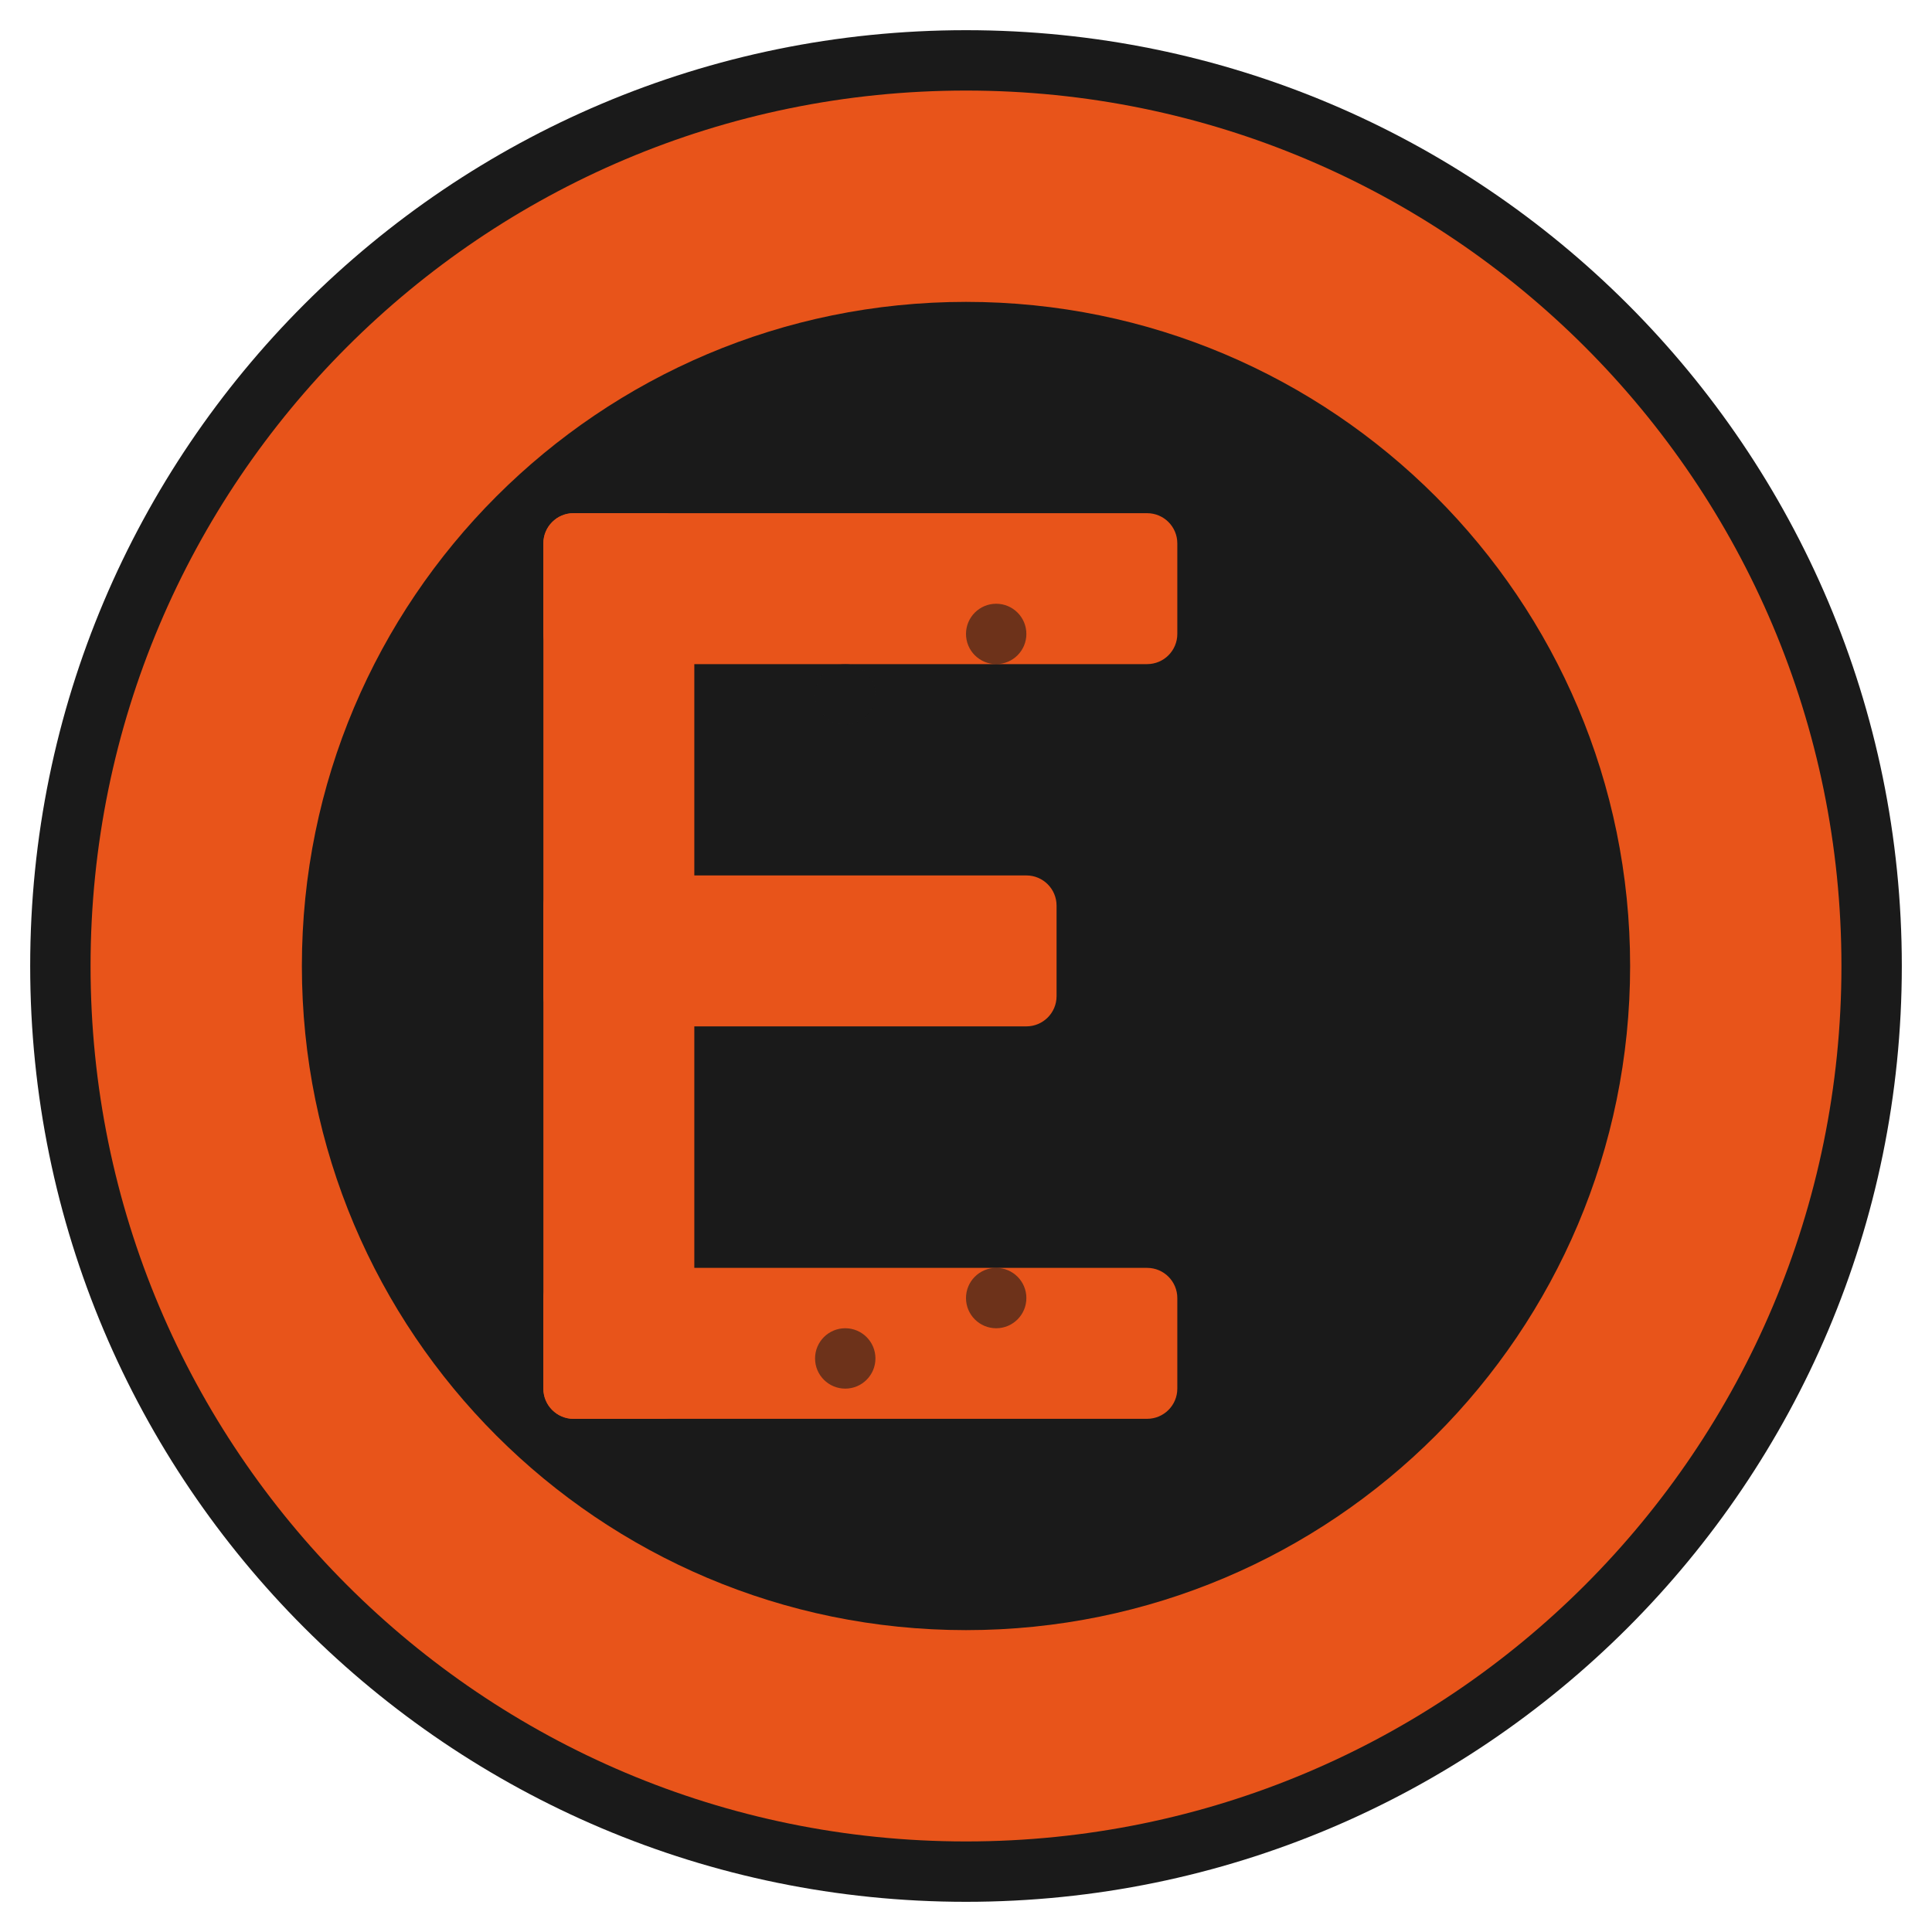
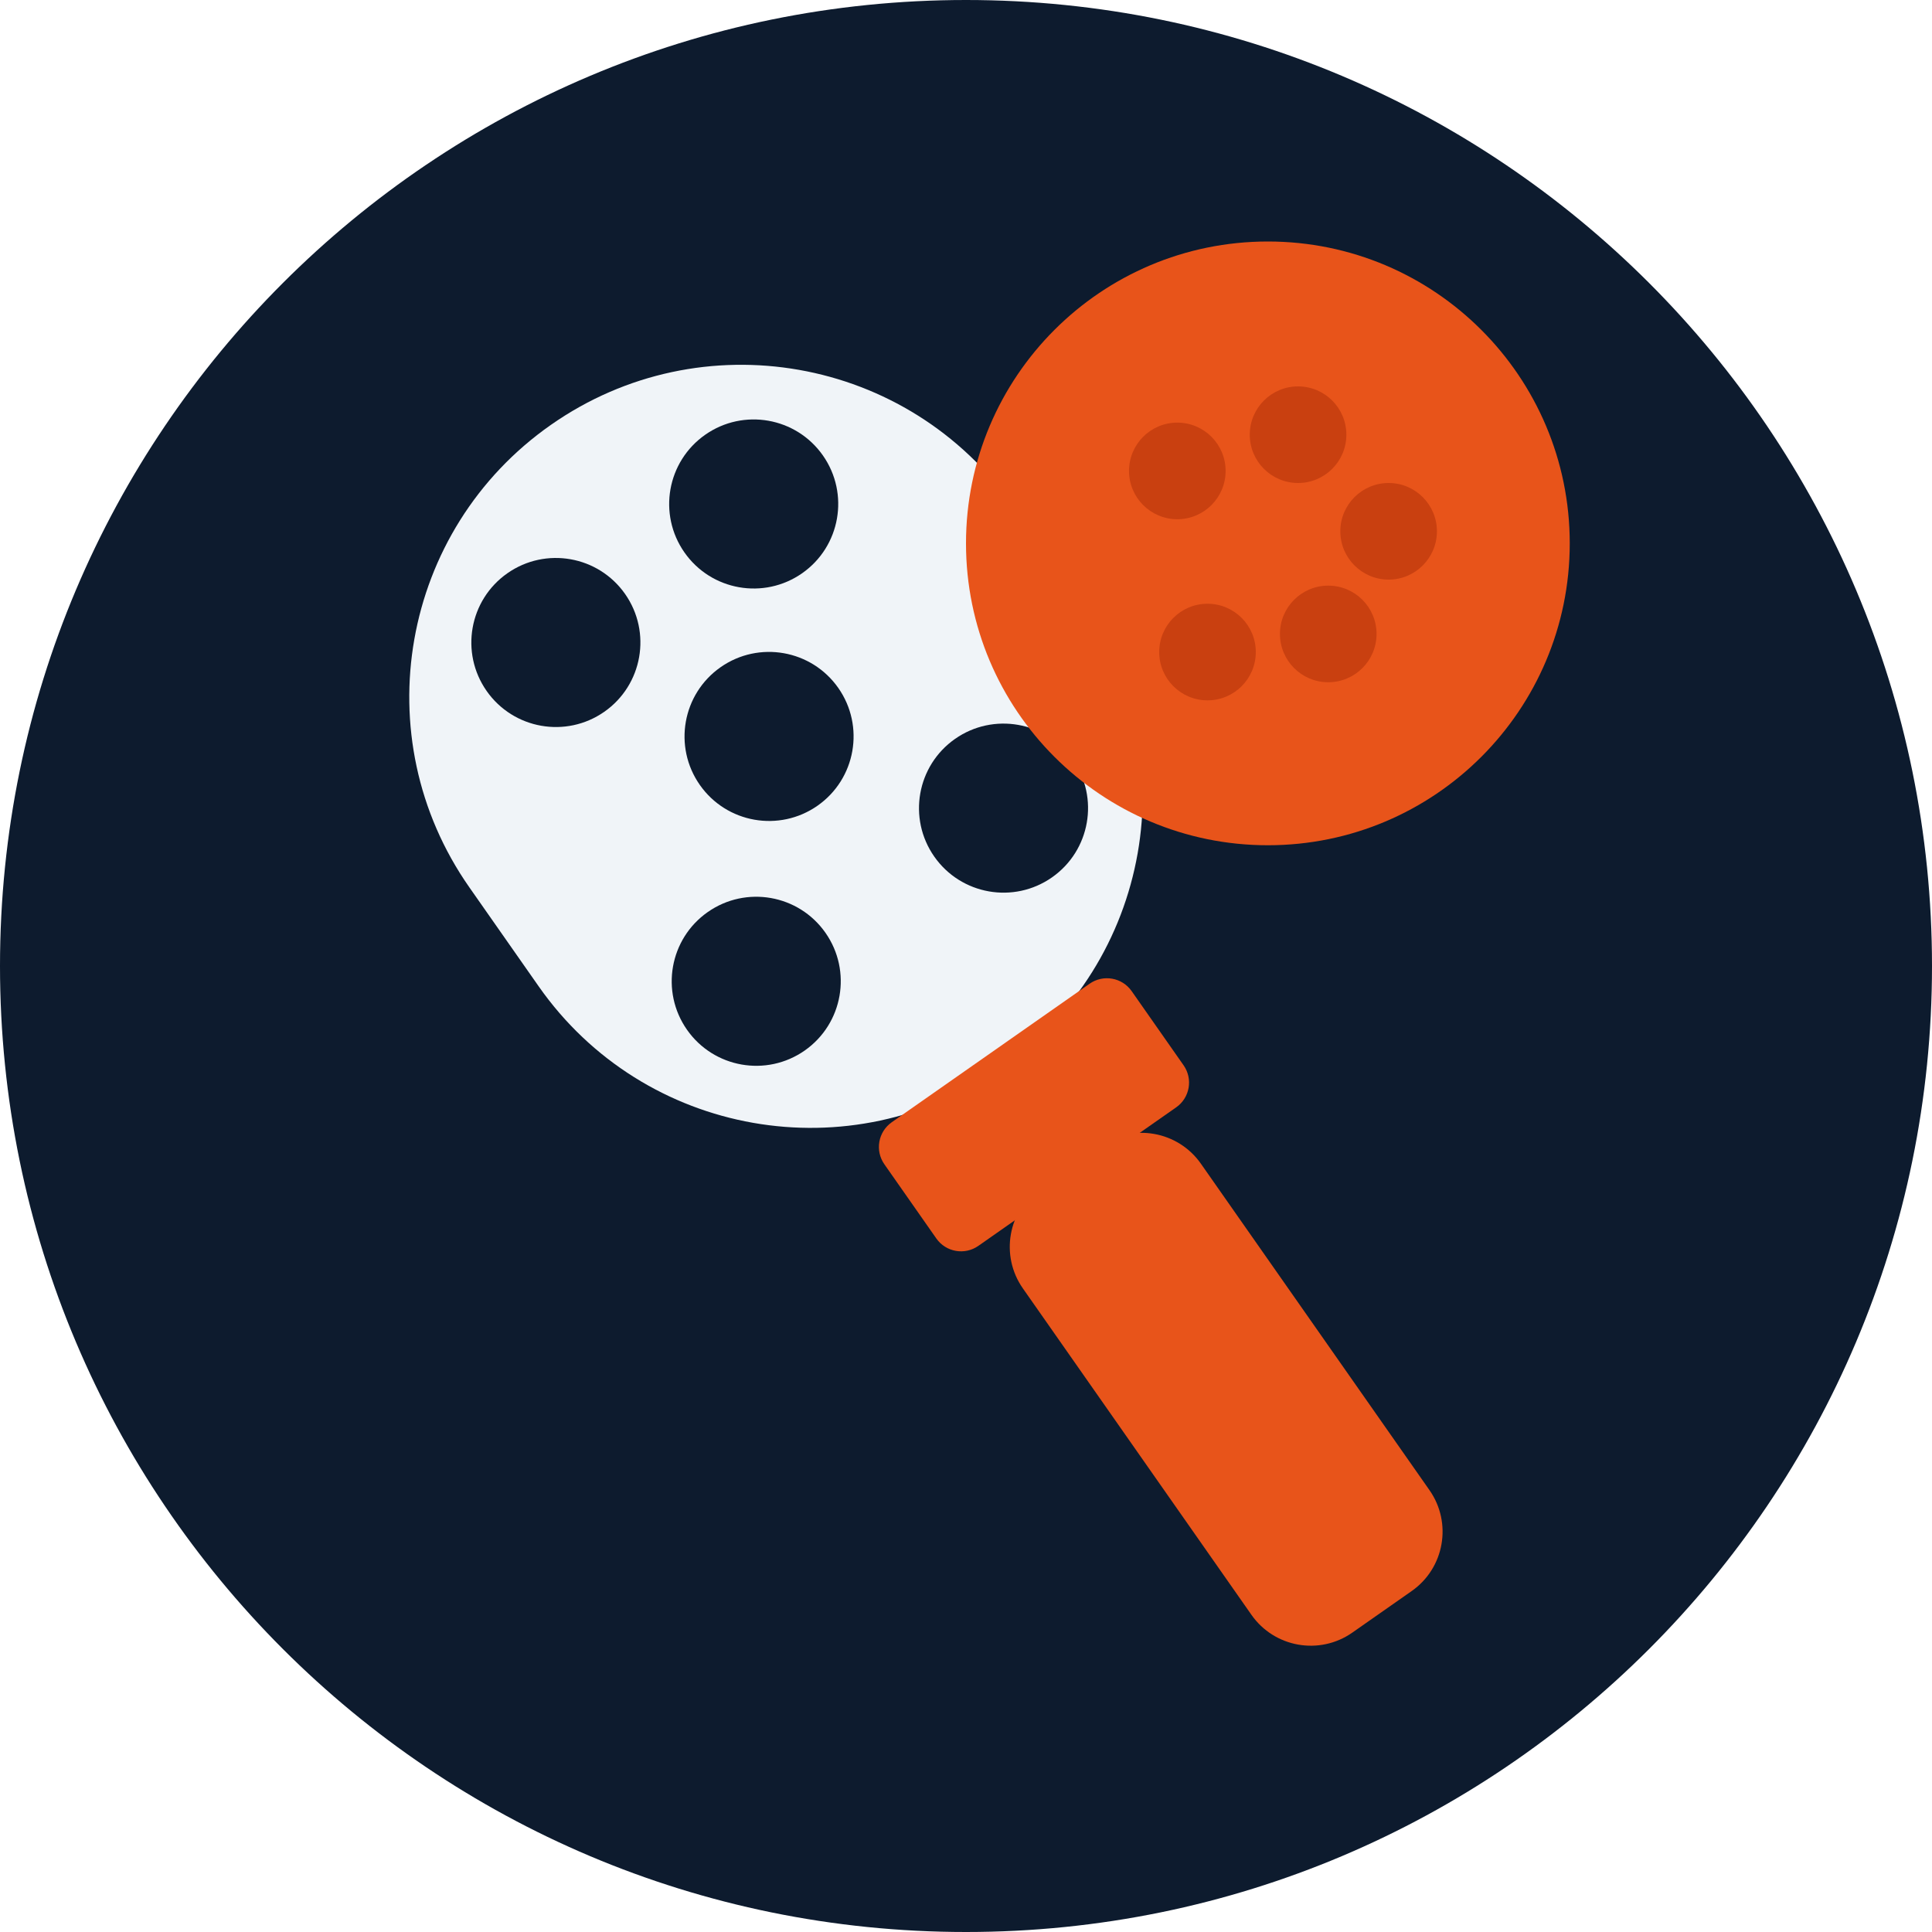
- <svg xmlns="http://www.w3.org/2000/svg" viewBox="0 0 64 64">
-   <circle cx="32" cy="32" r="31" fill="#1a1a1a" />
-   <circle cx="32" cy="32" r="29" fill="#E8541A" />
-   <circle cx="32" cy="32" r="22" fill="#1a1a1a" />
-   <rect x="18" y="17" width="5" height="30" rx="1" fill="#E8541A" />
-   <rect x="18" y="17" width="21" height="5" rx="1" fill="#E8541A" />
-   <rect x="18" y="29" width="17" height="5" rx="1" fill="#E8541A" />
-   <rect x="18" y="42" width="21" height="5" rx="1" fill="#E8541A" />
-   <circle cx="28" cy="23" r="1" fill="#1a1a1a" opacity="0.6" />
-   <circle cx="33" cy="21" r="1" fill="#1a1a1a" opacity="0.6" />
-   <circle cx="28" cy="45" r="1" fill="#1a1a1a" opacity="0.6" />
-   <circle cx="33" cy="43" r="1" fill="#1a1a1a" opacity="0.6" />
+ <svg xmlns="http://www.w3.org/2000/svg" viewBox="0 0 32 32" width="32" height="32">
+   <circle cx="16" cy="16" r="16" fill="#0d1b2e" />
+   <g transform="translate(14, 14) rotate(-35)">
+     <rect x="-5.5" y="-8.5" width="11" height="13" rx="5.5" fill="#f0f4f8" />
+     <circle cx="-2" cy="-5.5" r="1.4" fill="#0d1b2e" />
+     <circle cx="2" cy="-5.5" r="1.4" fill="#0d1b2e" />
+     <circle cx="0" cy="-2.2" r="1.4" fill="#0d1b2e" />
+     <circle cx="-2.5" cy="1" r="1.4" fill="#0d1b2e" />
+     <circle cx="2.5" cy="1" r="1.4" fill="#0d1b2e" />
+     <rect x="-2.5" y="4.2" width="5" height="2.5" rx="0.5" fill="#E8541A" />
+     <rect x="-1.8" y="6.5" width="3.6" height="9" rx="1.2" fill="#E8541A" />
+   </g>
+   <circle cx="21" cy="9" r="5" fill="#E8541A" />
+   <circle cx="19.5" cy="7.8" r="0.8" fill="#c94010" />
+   <circle cx="21.5" cy="7.2" r="0.8" fill="#c94010" />
+   <circle cx="23" cy="8.8" r="0.8" fill="#c94010" />
+   <circle cx="22" cy="10.5" r="0.8" fill="#c94010" />
+   <circle cx="20" cy="10.8" r="0.8" fill="#c94010" />
</svg>
